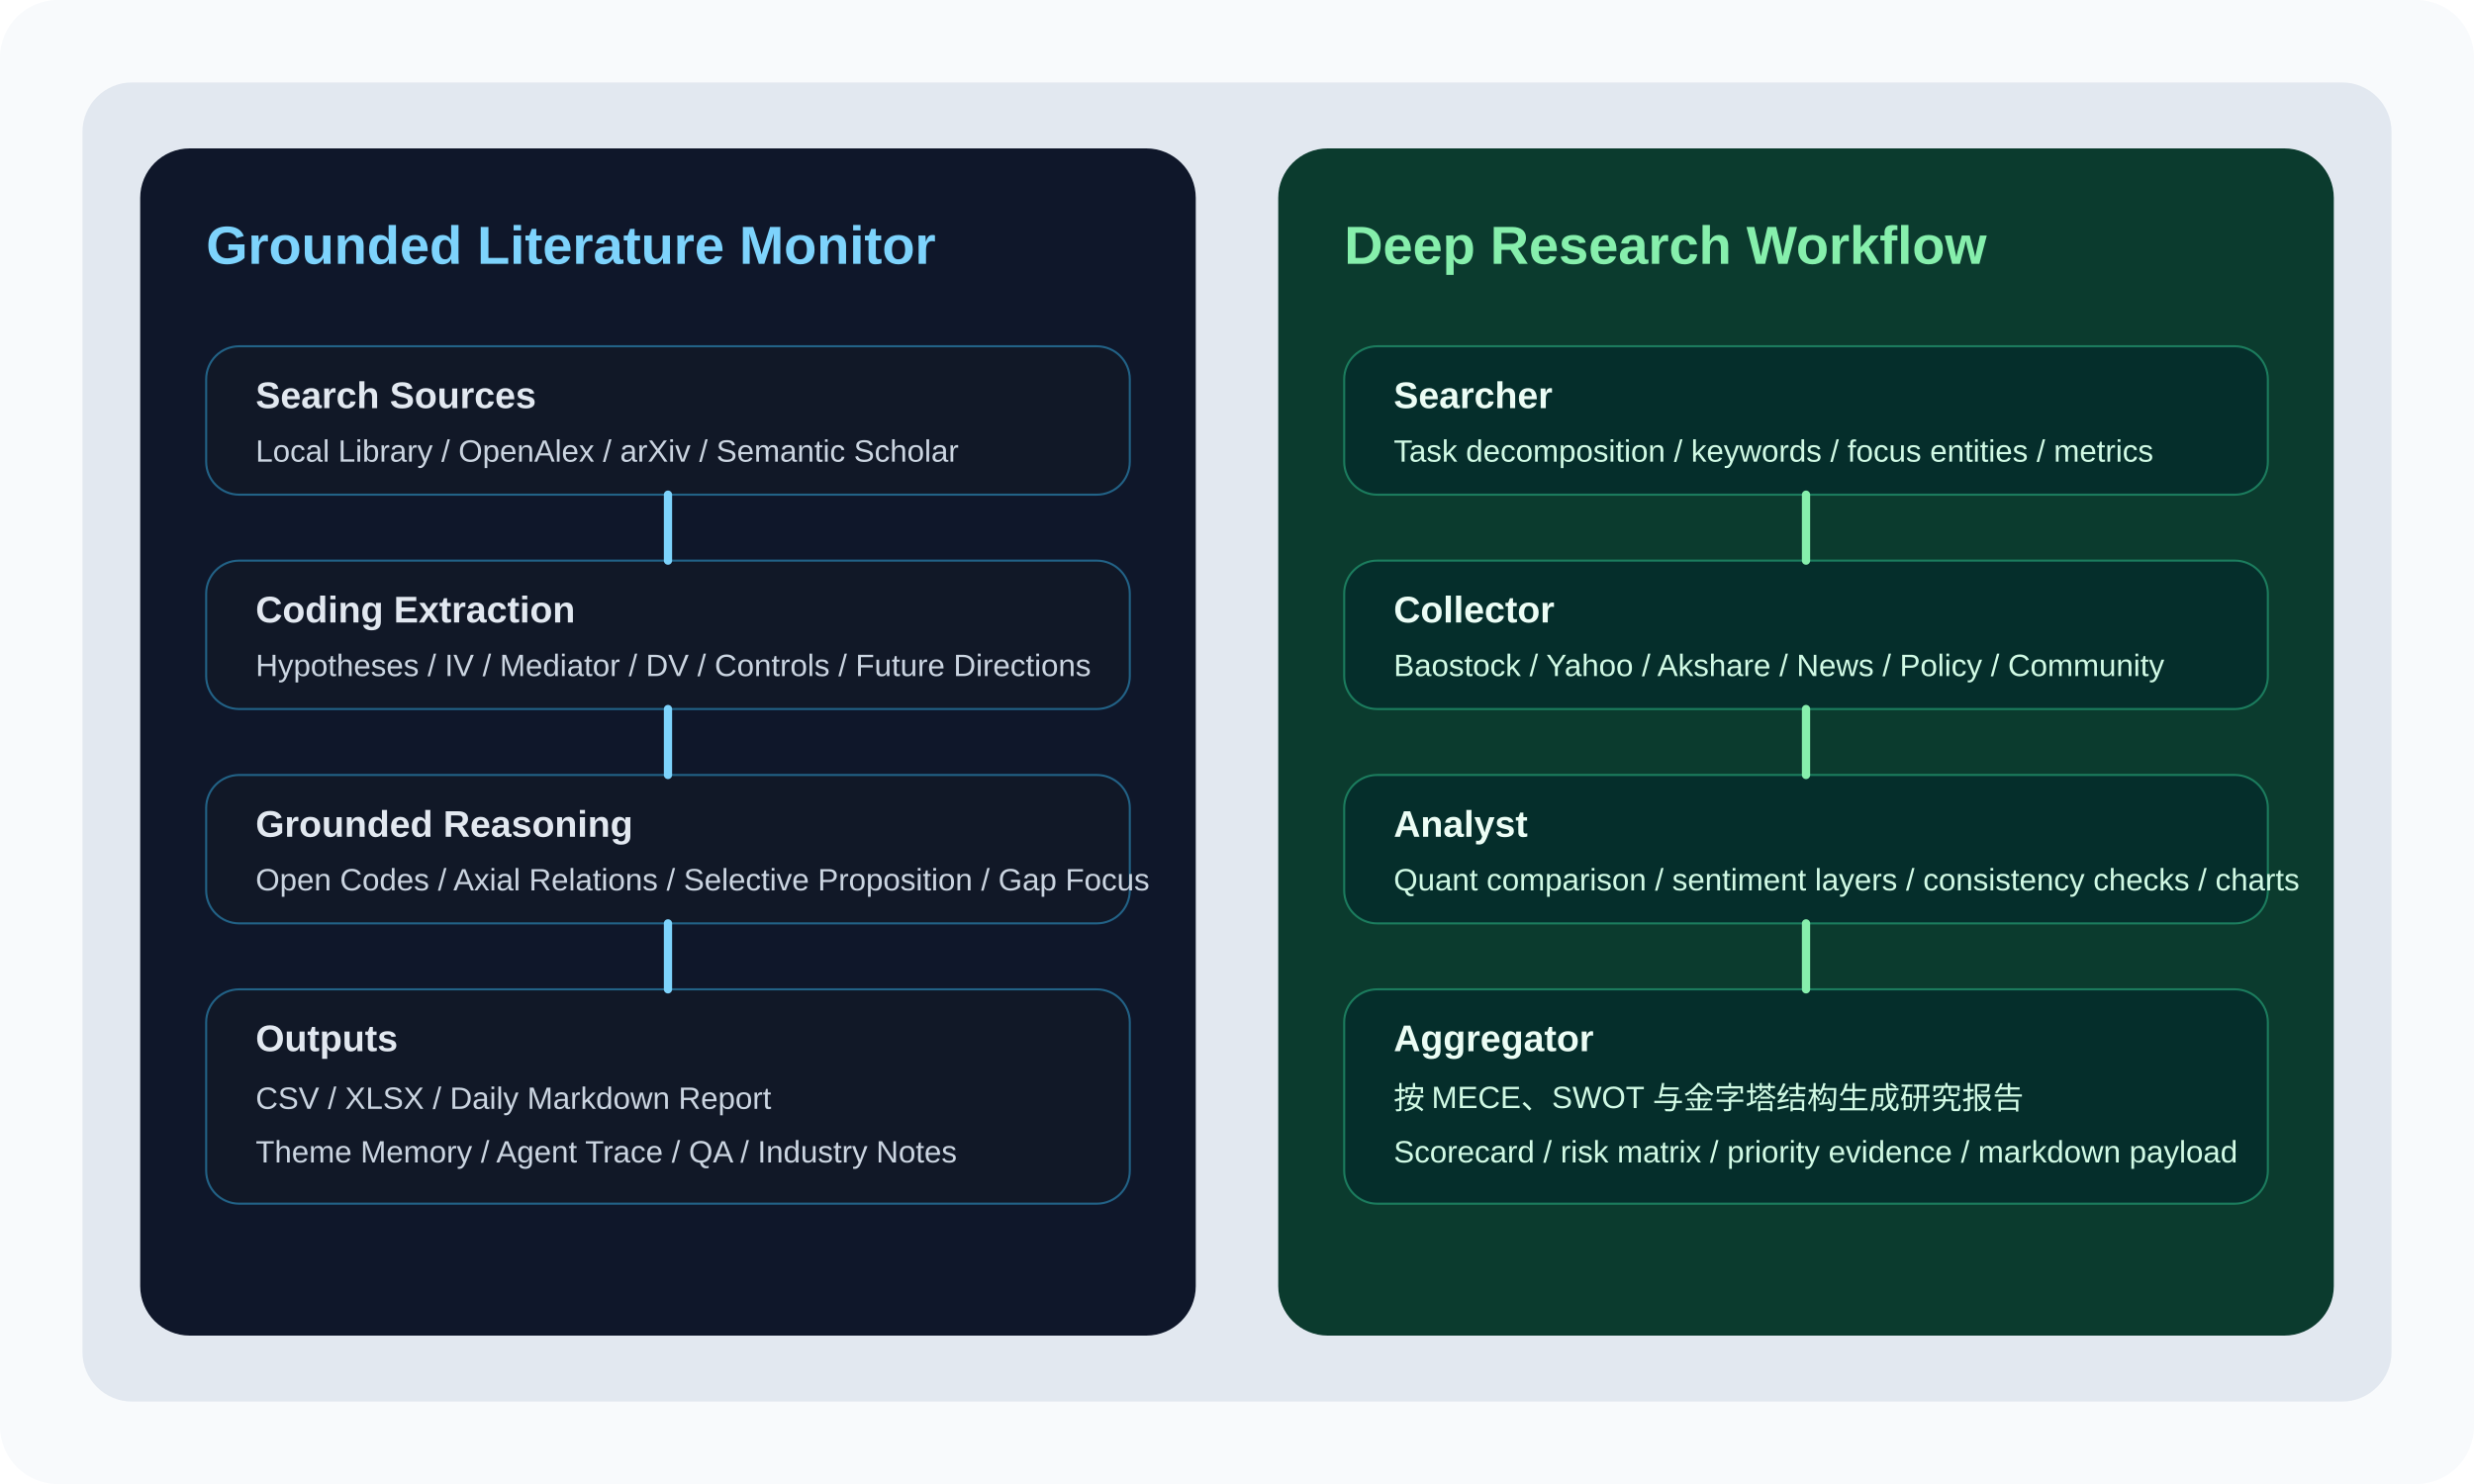
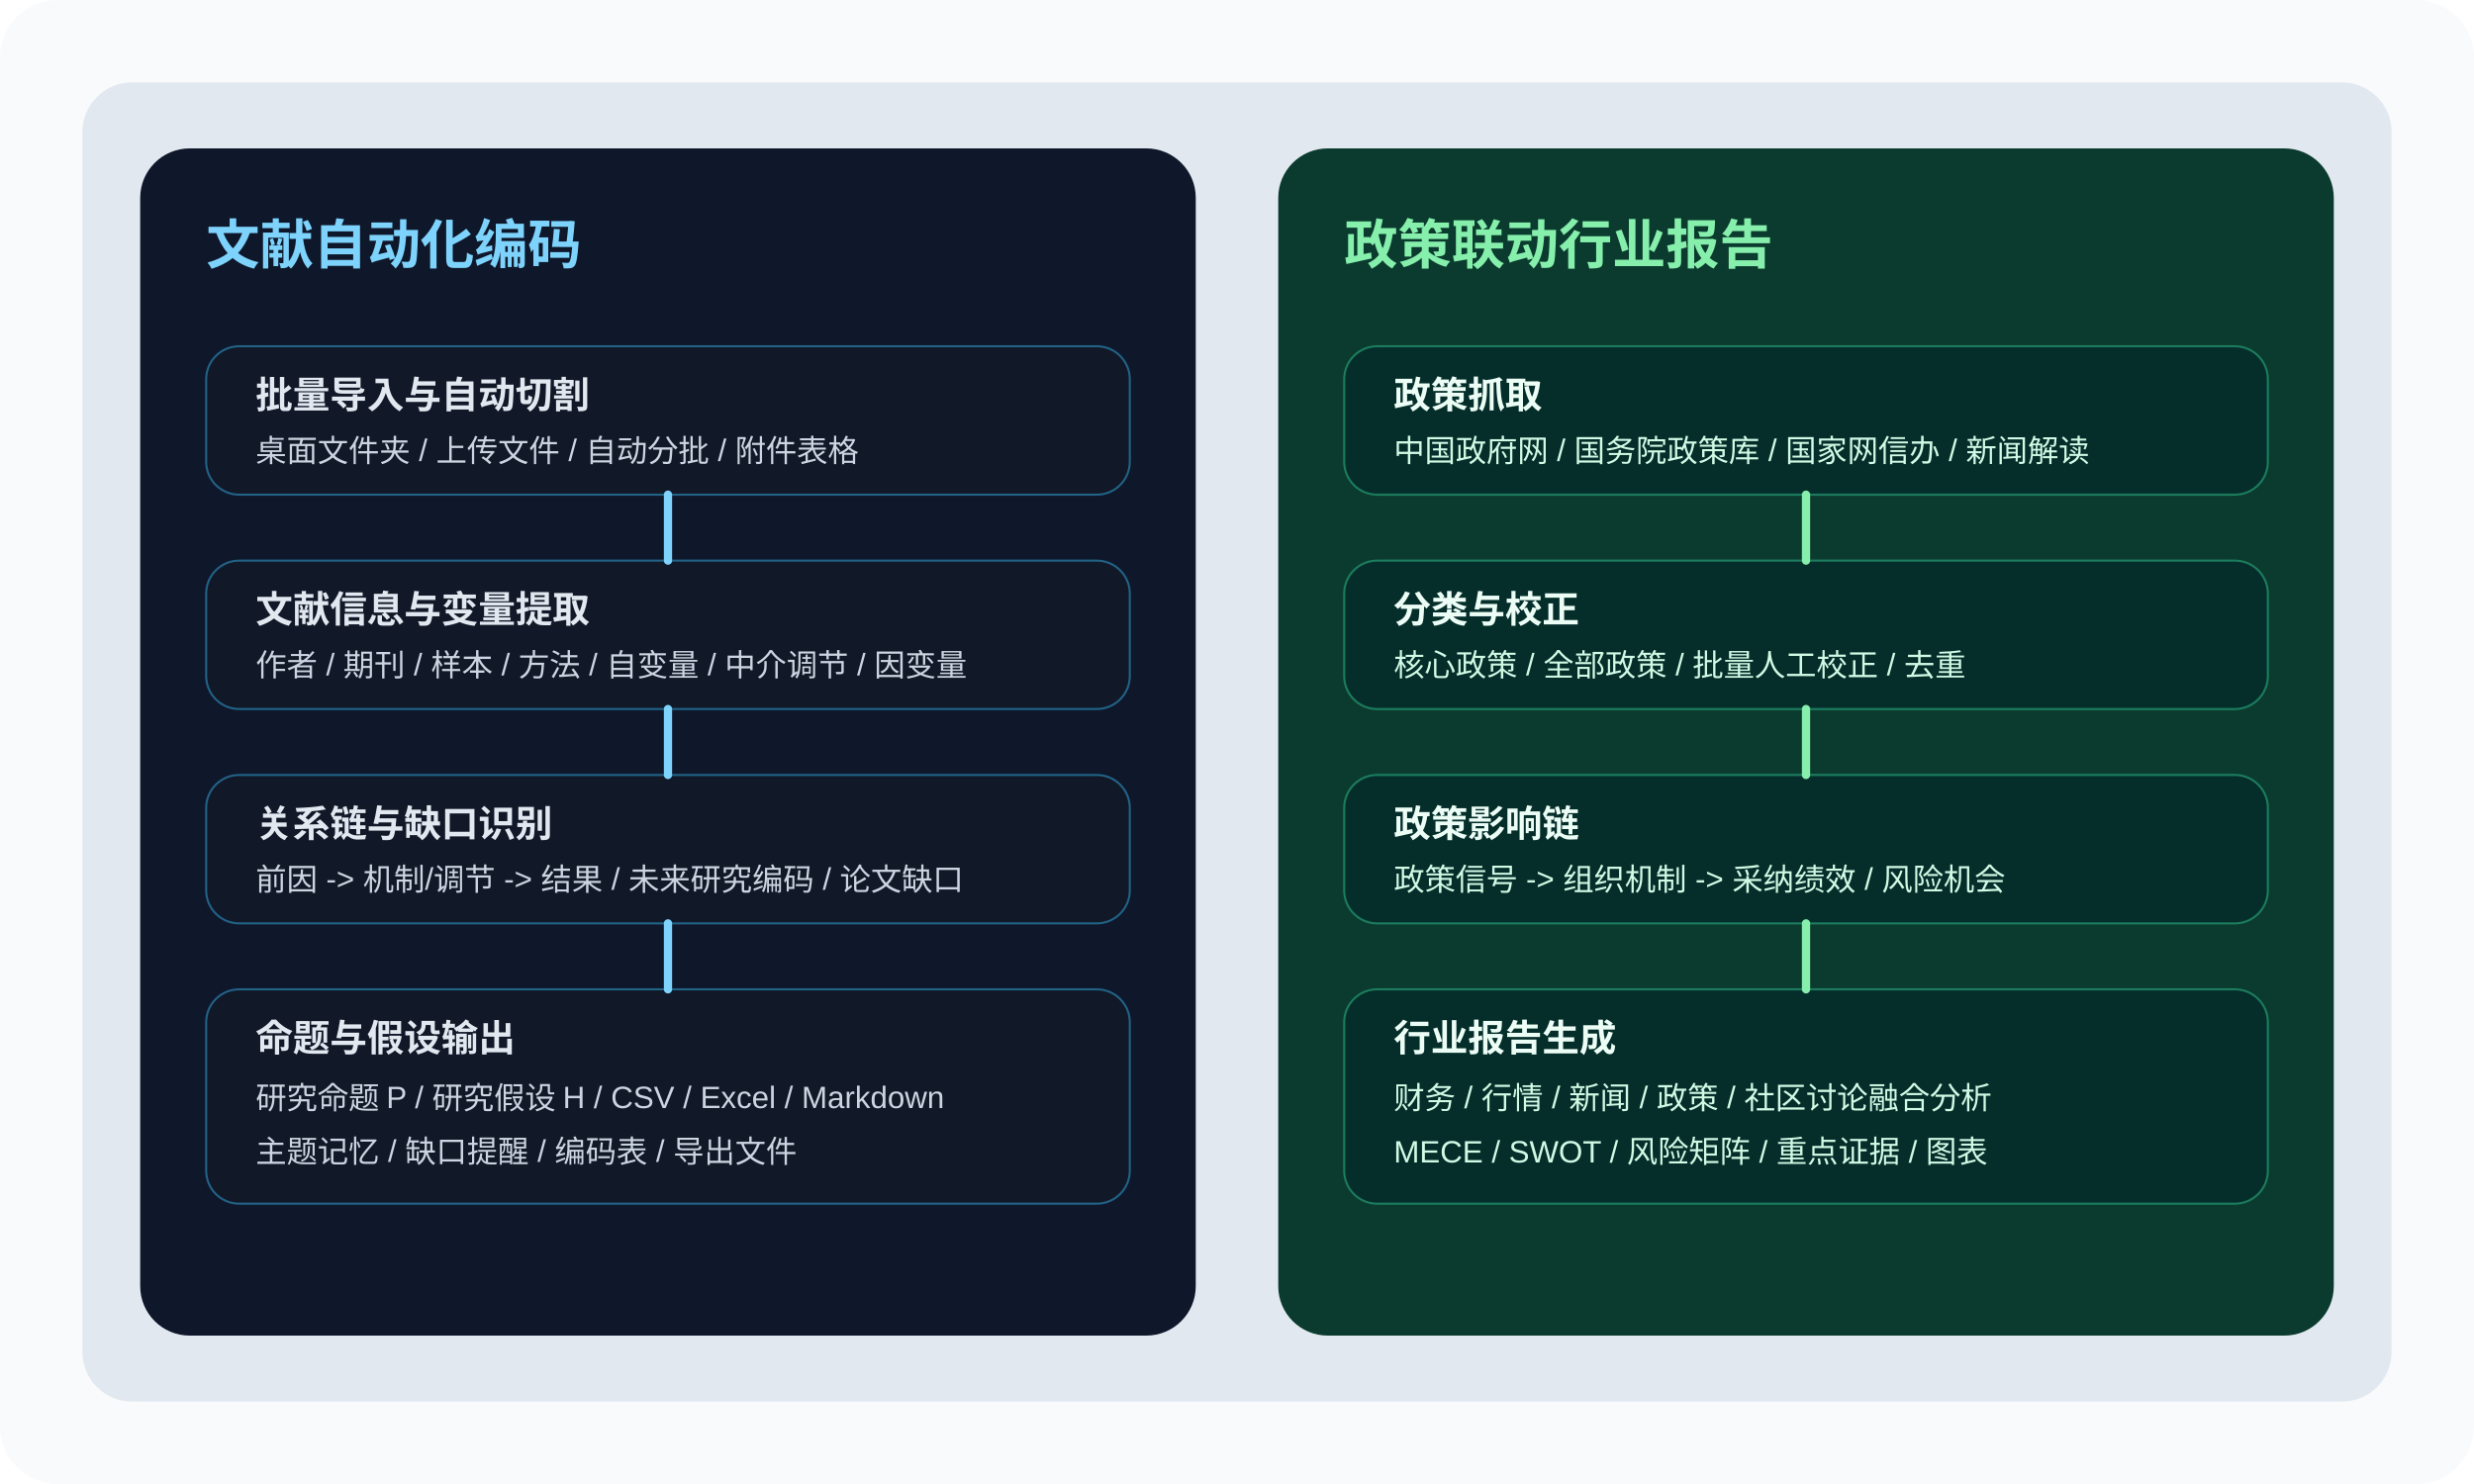
<svg xmlns="http://www.w3.org/2000/svg" width="1200" height="720" viewBox="0 0 1200 720" fill="none">
  <rect width="1200" height="720" rx="28" fill="#F8FAFC" />
  <rect x="40" y="40" width="1120" height="640" rx="24" fill="#E2E8F0" />
  <rect x="68" y="72" width="512" height="576" rx="24" fill="#0F172A" />
  <rect x="620" y="72" width="512" height="576" rx="24" fill="#0B3B2E" />
-   <text x="100" y="128" fill="#7DD3FC" font-family="Arial, Helvetica, sans-serif" font-size="26" font-weight="700">Grounded Literature Monitor</text>
-   <text x="652" y="128" fill="#86EFAC" font-family="Arial, Helvetica, sans-serif" font-size="26" font-weight="700">Deep Research Workflow</text>
+   <text x="100" y="128" fill="#7DD3FC" font-family="Arial, Helvetica, sans-serif" font-size="26" font-weight="700">文献自动化编码</text>
+   <text x="652" y="128" fill="#86EFAC" font-family="Arial, Helvetica, sans-serif" font-size="26" font-weight="700">政策联动行业报告</text>
  <rect x="100" y="168" width="448" height="72" rx="16" fill="#111827" stroke="#38BDF8" stroke-opacity="0.45" />
-   <text x="124" y="198" fill="#E2E8F0" font-family="Arial, Helvetica, sans-serif" font-size="18" font-weight="700">Search Sources</text>
-   <text x="124" y="224" fill="#CBD5E1" font-family="Arial, Helvetica, sans-serif" font-size="15">Local Library / OpenAlex / arXiv / Semantic Scholar</text>
+   <text x="124" y="198" fill="#E2E8F0" font-family="Arial, Helvetica, sans-serif" font-size="18" font-weight="700">批量导入与自动切割</text>
+   <text x="124" y="224" fill="#CBD5E1" font-family="Arial, Helvetica, sans-serif" font-size="15">桌面文件夹 / 上传文件 / 自动分批 / 附件表格</text>
  <rect x="100" y="272" width="448" height="72" rx="16" fill="#111827" stroke="#38BDF8" stroke-opacity="0.45" />
-   <text x="124" y="302" fill="#E2E8F0" font-family="Arial, Helvetica, sans-serif" font-size="18" font-weight="700">Coding Extraction</text>
-   <text x="124" y="328" fill="#CBD5E1" font-family="Arial, Helvetica, sans-serif" font-size="15">Hypotheses / IV / Mediator / DV / Controls / Future Directions</text>
+   <text x="124" y="302" fill="#E2E8F0" font-family="Arial, Helvetica, sans-serif" font-size="18" font-weight="700">文献信息与变量提取</text>
+   <text x="124" y="328" fill="#CBD5E1" font-family="Arial, Helvetica, sans-serif" font-size="15">作者 / 期刊 / 样本 / 方法 / 自变量 / 中介调节 / 因变量</text>
  <rect x="100" y="376" width="448" height="72" rx="16" fill="#111827" stroke="#38BDF8" stroke-opacity="0.45" />
-   <text x="124" y="406" fill="#E2E8F0" font-family="Arial, Helvetica, sans-serif" font-size="18" font-weight="700">Grounded Reasoning</text>
-   <text x="124" y="432" fill="#CBD5E1" font-family="Arial, Helvetica, sans-serif" font-size="15">Open Codes / Axial Relations / Selective Proposition / Gap Focus</text>
+   <text x="124" y="406" fill="#E2E8F0" font-family="Arial, Helvetica, sans-serif" font-size="18" font-weight="700">关系链与缺口识别</text>
+   <text x="124" y="432" fill="#CBD5E1" font-family="Arial, Helvetica, sans-serif" font-size="15">前因 -&gt; 机制/调节 -&gt; 结果 / 未来研究编码 / 论文缺口</text>
  <rect x="100" y="480" width="448" height="104" rx="16" fill="#111827" stroke="#38BDF8" stroke-opacity="0.45" />
-   <text x="124" y="510" fill="#E2E8F0" font-family="Arial, Helvetica, sans-serif" font-size="18" font-weight="700">Outputs</text>
-   <text x="124" y="538" fill="#CBD5E1" font-family="Arial, Helvetica, sans-serif" font-size="15">CSV / XLSX / Daily Markdown Report</text>
-   <text x="124" y="564" fill="#CBD5E1" font-family="Arial, Helvetica, sans-serif" font-size="15">Theme Memory / Agent Trace / QA / Industry Notes</text>
+   <text x="124" y="510" fill="#E2E8F0" font-family="Arial, Helvetica, sans-serif" font-size="18" font-weight="700">命题与假设输出</text>
+   <text x="124" y="538" fill="#CBD5E1" font-family="Arial, Helvetica, sans-serif" font-size="15">研究命题 P / 研究假设 H / CSV / Excel / Markdown</text>
+   <text x="124" y="564" fill="#CBD5E1" font-family="Arial, Helvetica, sans-serif" font-size="15">主题记忆 / 缺口提醒 / 编码表 / 导出文件</text>
  <rect x="652" y="168" width="448" height="72" rx="16" fill="#052E2B" stroke="#34D399" stroke-opacity="0.45" />
-   <text x="676" y="198" fill="#ECFDF5" font-family="Arial, Helvetica, sans-serif" font-size="18" font-weight="700">Searcher</text>
-   <text x="676" y="224" fill="#D1FAE5" font-family="Arial, Helvetica, sans-serif" font-size="15">Task decomposition / keywords / focus entities / metrics</text>
+   <text x="676" y="198" fill="#ECFDF5" font-family="Arial, Helvetica, sans-serif" font-size="18" font-weight="700">政策抓取</text>
+   <text x="676" y="224" fill="#D1FAE5" font-family="Arial, Helvetica, sans-serif" font-size="15">中国政府网 / 国务院政策库 / 国家网信办 / 新闻解读</text>
  <rect x="652" y="272" width="448" height="72" rx="16" fill="#052E2B" stroke="#34D399" stroke-opacity="0.45" />
-   <text x="676" y="302" fill="#ECFDF5" font-family="Arial, Helvetica, sans-serif" font-size="18" font-weight="700">Collector</text>
-   <text x="676" y="328" fill="#D1FAE5" font-family="Arial, Helvetica, sans-serif" font-size="15">Baostock / Yahoo / Akshare / News / Policy / Community</text>
+   <text x="676" y="302" fill="#ECFDF5" font-family="Arial, Helvetica, sans-serif" font-size="18" font-weight="700">分类与校正</text>
+   <text x="676" y="328" fill="#D1FAE5" font-family="Arial, Helvetica, sans-serif" font-size="15">核心政策 / 全部政策 / 批量人工校正 / 去重</text>
  <rect x="652" y="376" width="448" height="72" rx="16" fill="#052E2B" stroke="#34D399" stroke-opacity="0.45" />
-   <text x="676" y="406" fill="#ECFDF5" font-family="Arial, Helvetica, sans-serif" font-size="18" font-weight="700">Analyst</text>
-   <text x="676" y="432" fill="#D1FAE5" font-family="Arial, Helvetica, sans-serif" font-size="15">Quant comparison / sentiment layers / consistency checks / charts</text>
+   <text x="676" y="406" fill="#ECFDF5" font-family="Arial, Helvetica, sans-serif" font-size="18" font-weight="700">政策影响链</text>
+   <text x="676" y="432" fill="#D1FAE5" font-family="Arial, Helvetica, sans-serif" font-size="15">政策信号 -&gt; 组织机制 -&gt; 采纳绩效 / 风险机会</text>
  <rect x="652" y="480" width="448" height="104" rx="16" fill="#052E2B" stroke="#34D399" stroke-opacity="0.45" />
-   <text x="676" y="510" fill="#ECFDF5" font-family="Arial, Helvetica, sans-serif" font-size="18" font-weight="700">Aggregator</text>
-   <text x="676" y="538" fill="#D1FAE5" font-family="Arial, Helvetica, sans-serif" font-size="15">按 MECE、SWOT 与金字塔结构生成研究报告</text>
-   <text x="676" y="564" fill="#D1FAE5" font-family="Arial, Helvetica, sans-serif" font-size="15">Scorecard / risk matrix / priority evidence / markdown payload</text>
+   <text x="676" y="510" fill="#ECFDF5" font-family="Arial, Helvetica, sans-serif" font-size="18" font-weight="700">行业报告生成</text>
+   <text x="676" y="538" fill="#D1FAE5" font-family="Arial, Helvetica, sans-serif" font-size="15">财务 / 行情 / 新闻 / 政策 / 社区讨论融合分析</text>
+   <text x="676" y="564" fill="#D1FAE5" font-family="Arial, Helvetica, sans-serif" font-size="15">MECE / SWOT / 风险矩阵 / 重点证据 / 图表</text>
  <path d="M324 240V272" stroke="#7DD3FC" stroke-width="4" stroke-linecap="round" />
  <path d="M324 344V376" stroke="#7DD3FC" stroke-width="4" stroke-linecap="round" />
  <path d="M324 448V480" stroke="#7DD3FC" stroke-width="4" stroke-linecap="round" />
  <path d="M876 240V272" stroke="#86EFAC" stroke-width="4" stroke-linecap="round" />
  <path d="M876 344V376" stroke="#86EFAC" stroke-width="4" stroke-linecap="round" />
  <path d="M876 448V480" stroke="#86EFAC" stroke-width="4" stroke-linecap="round" />
</svg>
